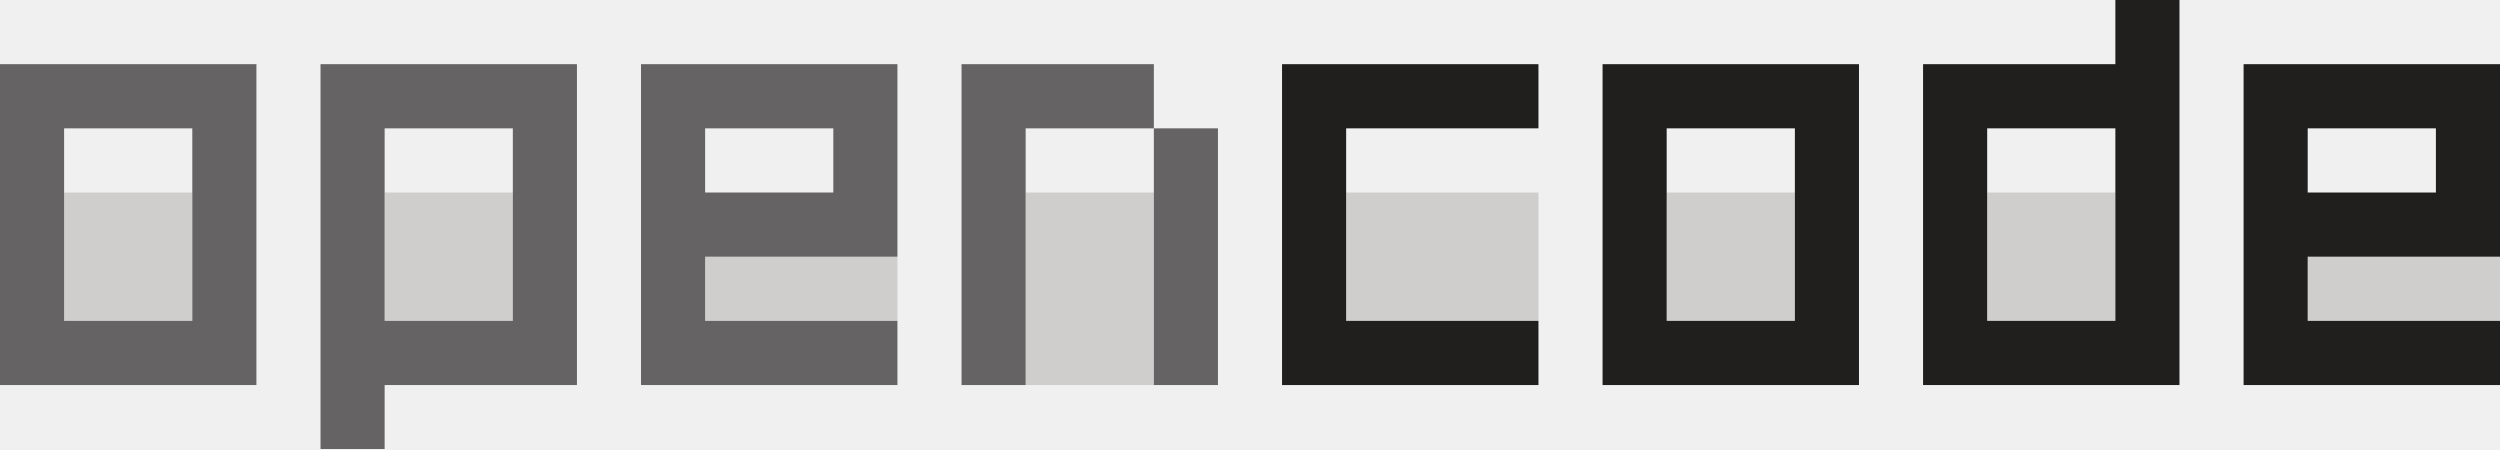
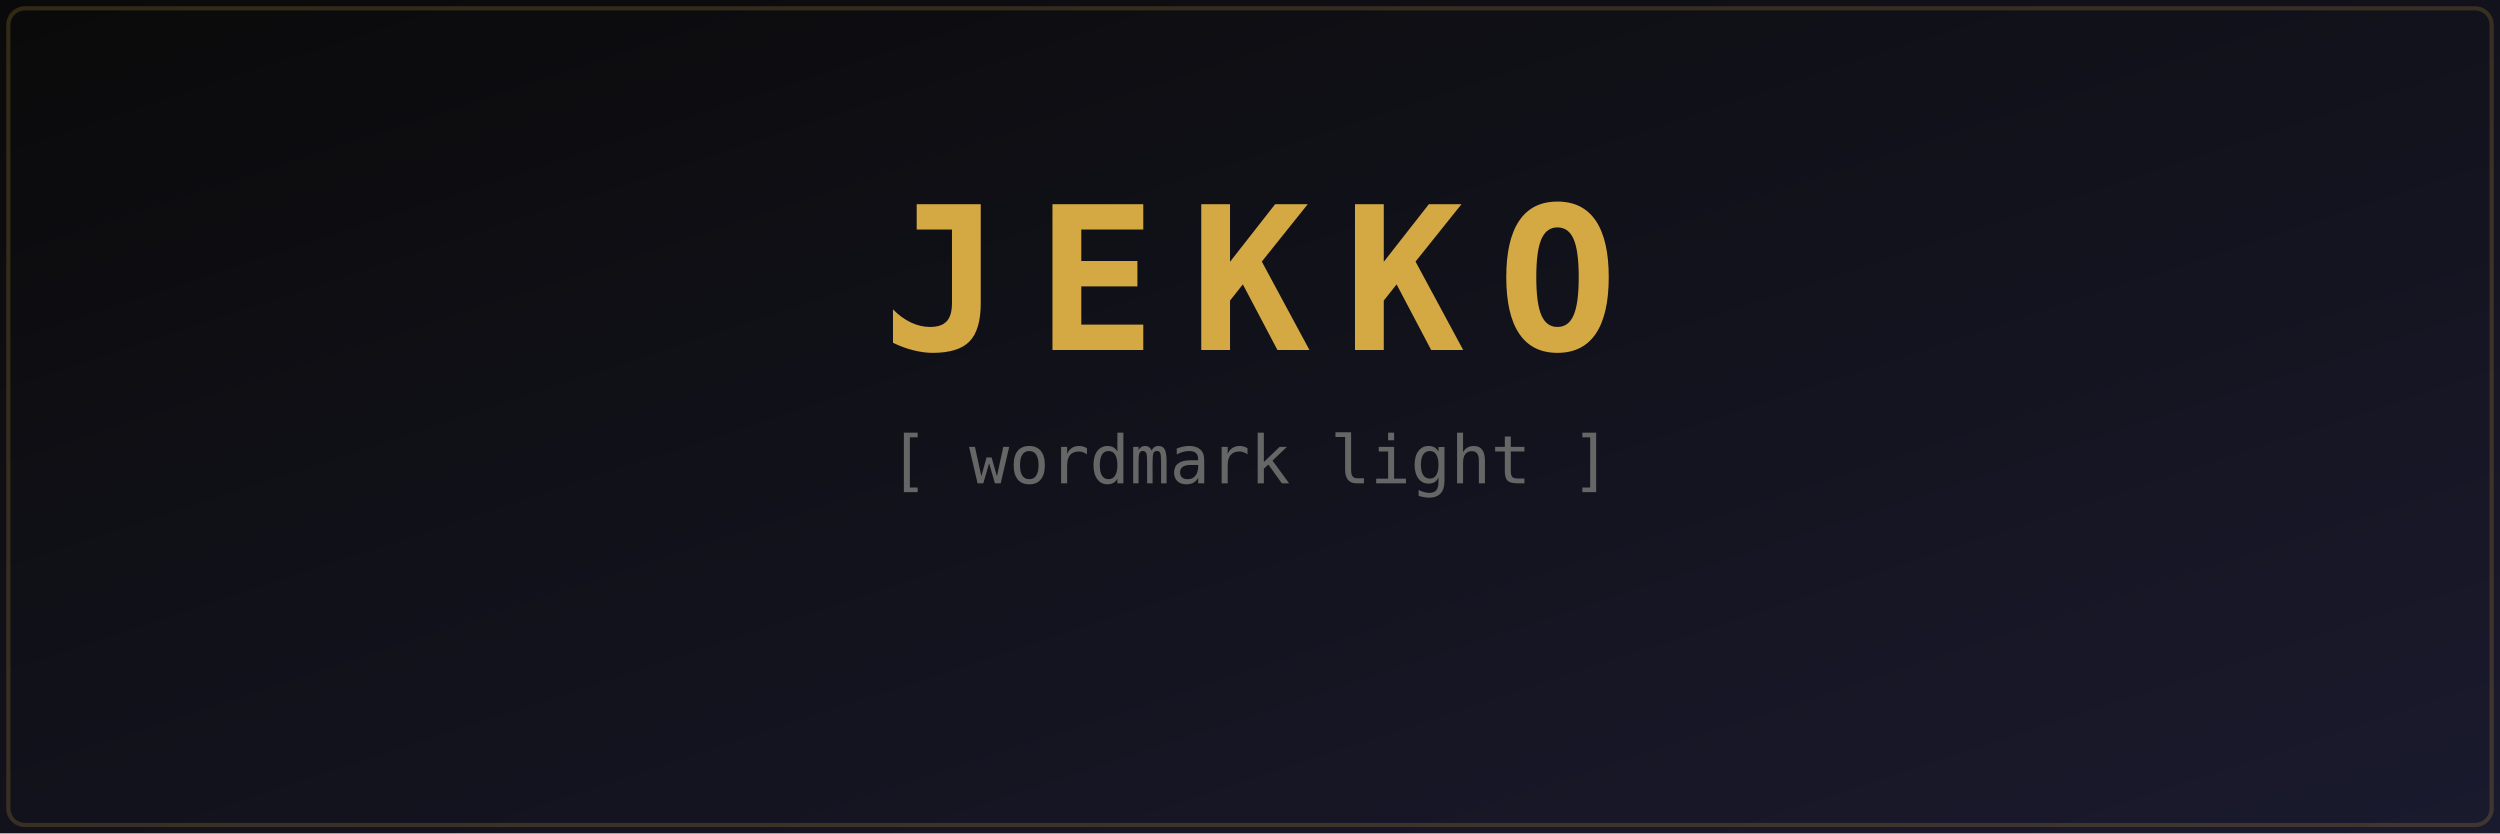
- <svg xmlns="http://www.w3.org/2000/svg" width="640" height="115" viewBox="0 0 640 115" fill="none">
-   <g clip-path="url(#clip0_1401_86330)">
-     <mask id="mask0_1401_86330" style="mask-type:luminance" maskUnits="userSpaceOnUse" x="0" y="0" width="640" height="115">
-       <path d="M640 0H0V115H640V0Z" fill="white" />
-     </mask>
-     <g mask="url(#mask0_1401_86330)">
-       <path d="M49.235 82.143H16.414V49.286H49.235V82.143Z" fill="#CFCECD" />
-       <path d="M49.231 32.857H16.41V82.143H49.231V32.857ZM65.641 98.572H0V16.429H65.641V98.572Z" fill="#656363" />
-       <path d="M131.281 82.143H98.461V49.286H131.281V82.143Z" fill="#CFCECD" />
-       <path d="M98.465 82.143H131.285V32.857H98.465V82.143ZM147.696 98.572H98.465V115H82.055V16.429H147.696V98.572Z" fill="#656363" />
-       <path d="M229.746 65.714V82.142H180.516V65.714H229.746Z" fill="#CFCECD" />
-       <path d="M229.743 65.714H180.512V82.143H229.743V98.572H164.102V16.429H229.743V65.714ZM180.512 49.286H213.332V32.857H180.512V49.286Z" fill="#656363" />
-       <path d="M295.383 98.572H262.562V49.286H295.383V98.572Z" fill="#CFCECD" />
-       <path d="M295.387 32.857H262.567V98.572H246.156V16.429H295.387V32.857ZM311.797 98.572H295.387V32.857H311.797V98.572Z" fill="#656363" />
-       <path d="M393.848 82.143H344.617V49.286H393.848V82.143Z" fill="#CFCECD" />
-       <path d="M393.844 32.857H344.613V82.143H393.844V98.572H328.203V16.429H393.844V32.857Z" fill="#211E1E" />
-       <path d="M459.485 82.143H426.664V49.286H459.485V82.143Z" fill="#CFCECD" />
-       <path d="M459.489 32.857H426.668V82.143H459.489V32.857ZM475.899 98.572H410.258V16.429H475.899V98.572Z" fill="#211E1E" />
-       <path d="M541.539 82.143H508.719V49.286H541.539V82.143Z" fill="#CFCECD" />
-       <path d="M541.535 32.857H508.715V82.143H541.535V32.857ZM557.946 98.571H492.305V16.429H541.535V0H557.946V98.571Z" fill="#211E1E" />
-       <path d="M639.996 65.714V82.142H590.766V65.714H639.996Z" fill="#CFCECD" />
-       <path d="M590.77 32.857V49.286H623.59V32.857H590.77ZM640 65.714H590.77V82.143H640V98.572H574.359V16.429H640V65.714Z" fill="#211E1E" />
-     </g>
-   </g>
+ <svg xmlns="http://www.w3.org/2000/svg" width="600" height="200" viewBox="0 0 600 200">
  <defs>
-     <clipPath id="clip0_1401_86330">
-       <rect width="640" height="115" fill="white" />
-     </clipPath>
+     <linearGradient id="bg" x1="0%" y1="0%" x2="100%" y2="100%">
+       <stop offset="0%" style="stop-color:#0a0a0a" />
+       <stop offset="100%" style="stop-color:#1a1a2e" />
+     </linearGradient>
  </defs>
+   <rect width="600" height="200" fill="url(#bg)" />
+   <text x="50%" y="42%" text-anchor="middle" font-family="monospace" font-size="48" font-weight="bold" fill="#d4a843" letter-spacing="8">JEKKO</text>
+   <text x="50%" y="58%" text-anchor="middle" font-family="monospace" font-size="16" fill="#666">[ wordmark light ]</text>
+   <rect x="2" y="2" width="596" height="196" fill="none" stroke="#d4a843" stroke-width="1" stroke-opacity="0.2" rx="4" />
</svg>
